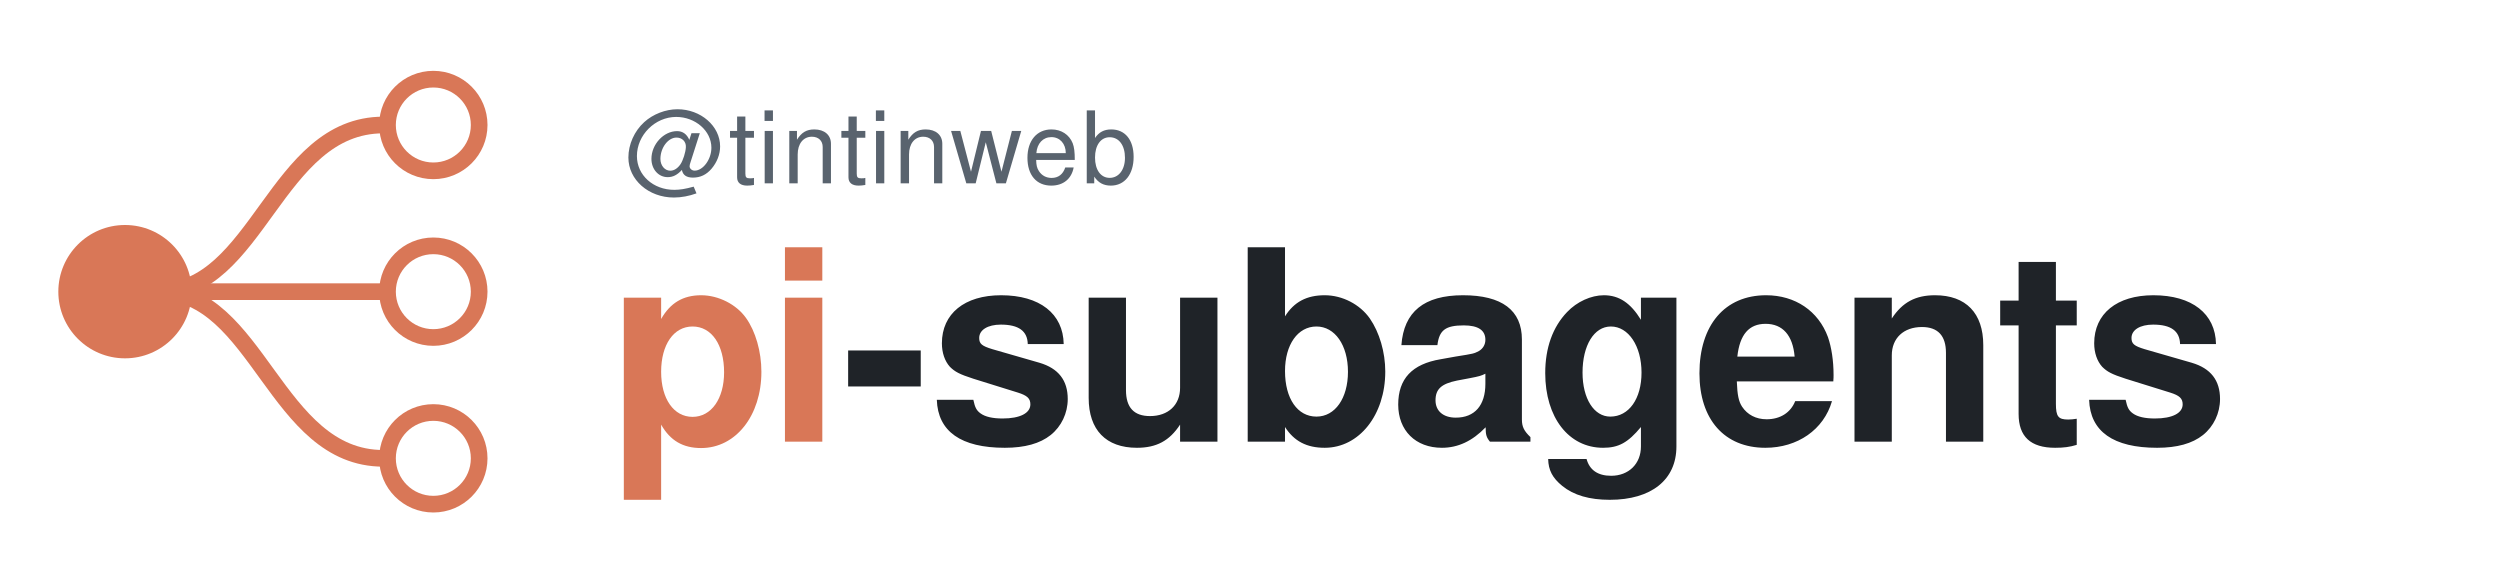
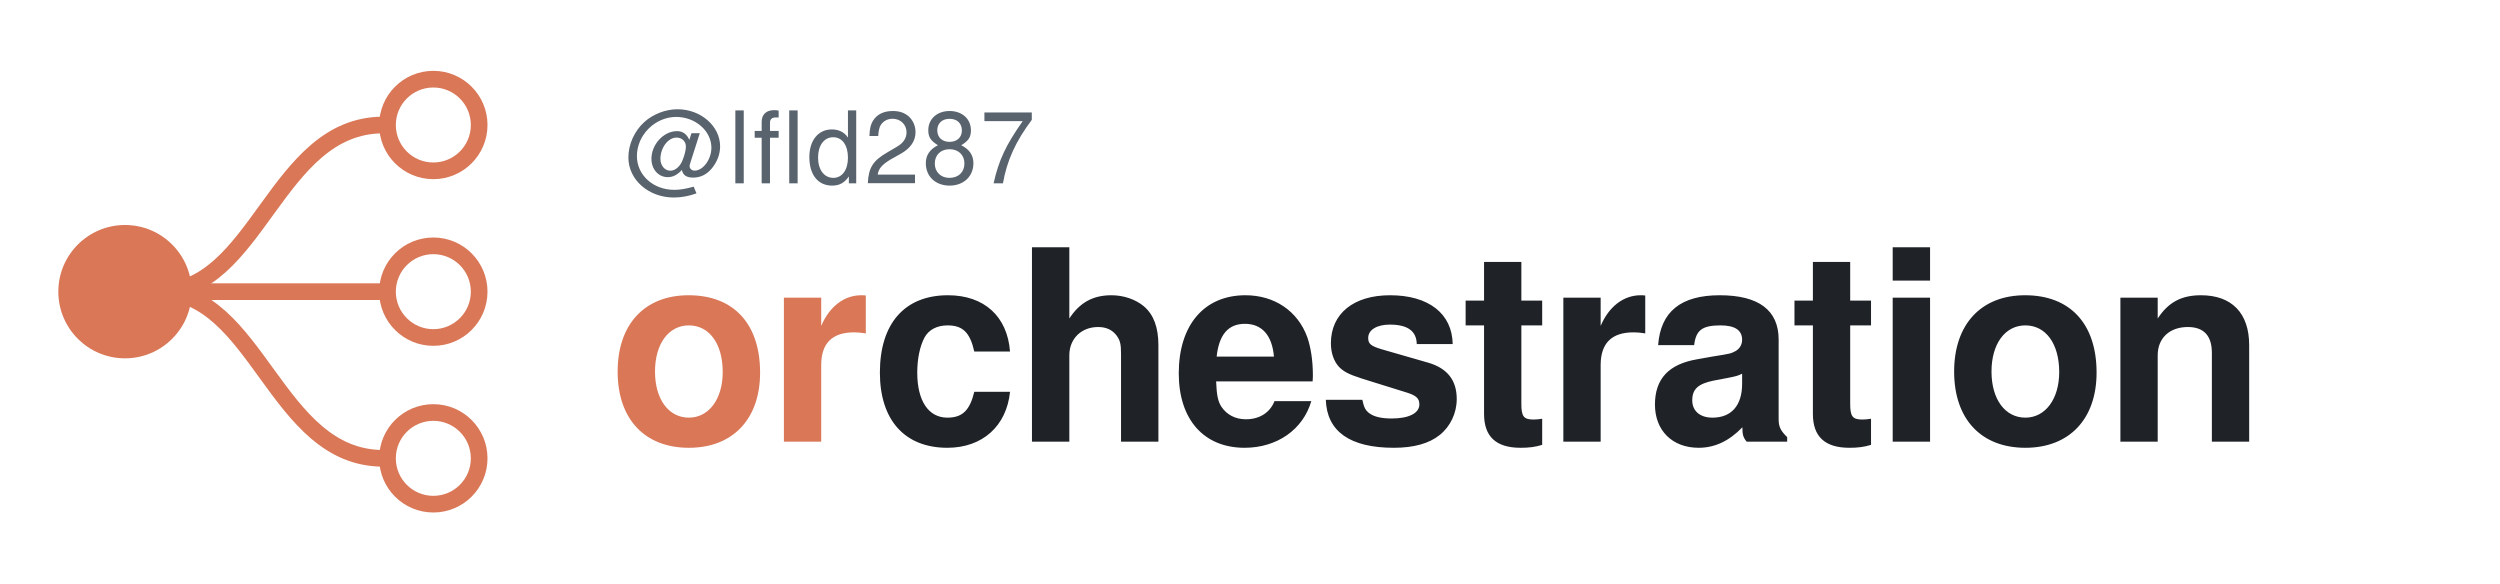
- <svg xmlns="http://www.w3.org/2000/svg" width="600" height="140" viewBox="0 0 600 140" role="img" aria-label="@tintinweb/pi-subagents">
+ <svg xmlns="http://www.w3.org/2000/svg" width="600" height="140" viewBox="0 0 600 140" role="img" aria-label="@lfld287/orchestration">
  <style>
    .edge { stroke: #d97757; stroke-width: 4; stroke-linecap: round; fill: none; }
    .parent { fill: #d97757; }
    .child { fill: none; stroke: #d97757; stroke-width: 4; }
    .word { fill: #1f2328; font-family: -apple-system, BlinkMacSystemFont, "Segoe UI", Helvetica, Arial, sans-serif; font-weight: 700; font-size: 64px; letter-spacing: -1px; }
    .scope { fill: #59636e; font-family: -apple-system, BlinkMacSystemFont, "Segoe UI", Helvetica, Arial, sans-serif; font-weight: 500; font-size: 24px; letter-spacing: 0.5px; }
    .accent { fill: #d97757; }
  </style>
  <path class="edge" d="M38 70 C 62 70, 66 30, 92 30" />
  <path class="edge" d="M38 70 L 92 70" />
  <path class="edge" d="M38 70 C 62 70, 66 110, 92 110" />
  <circle class="parent" cx="30" cy="70" r="16" />
  <circle class="child" cx="104" cy="30" r="11" />
  <circle class="child" cx="104" cy="70" r="11" />
  <circle class="child" cx="104" cy="110" r="11" />
-   <text class="scope" x="150" y="44">@tintinweb</text>
+   <text class="scope" x="150" y="44">@lfld287</text>
  <text class="word" x="146" y="106">
-     <tspan class="accent">pi</tspan>-subagents</text>
+     <tspan class="accent">or</tspan>chestration</text>
</svg>
